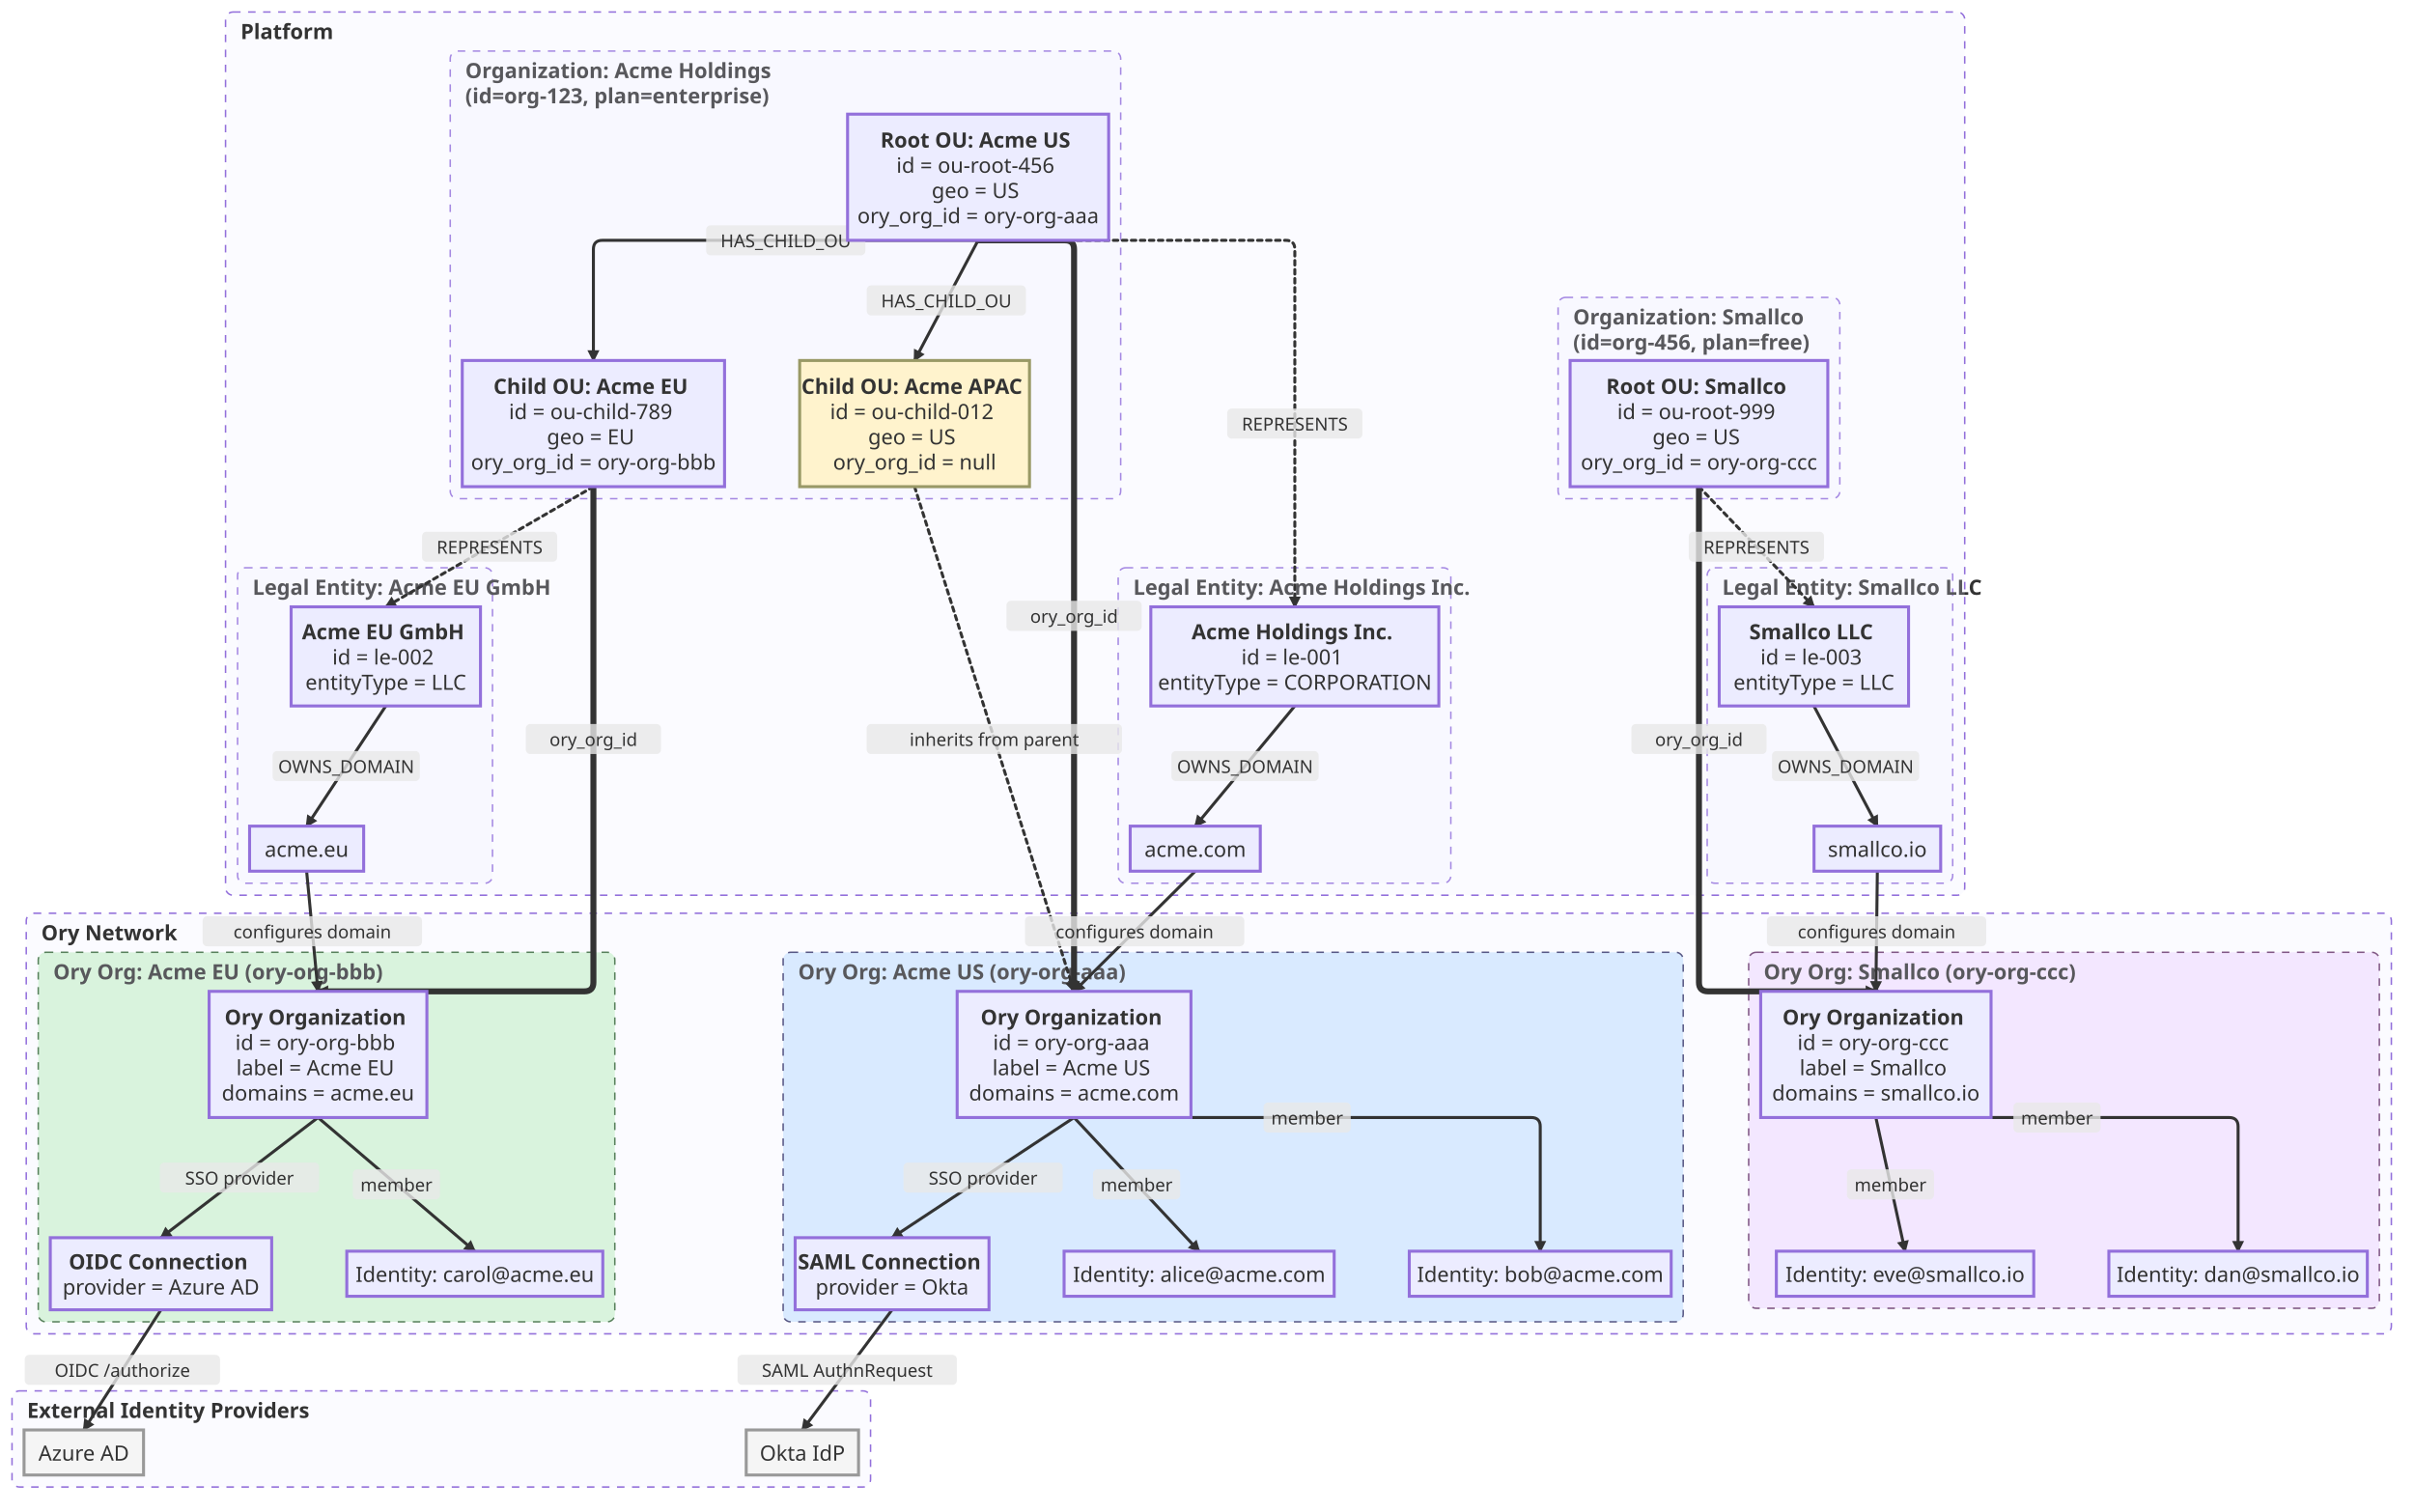
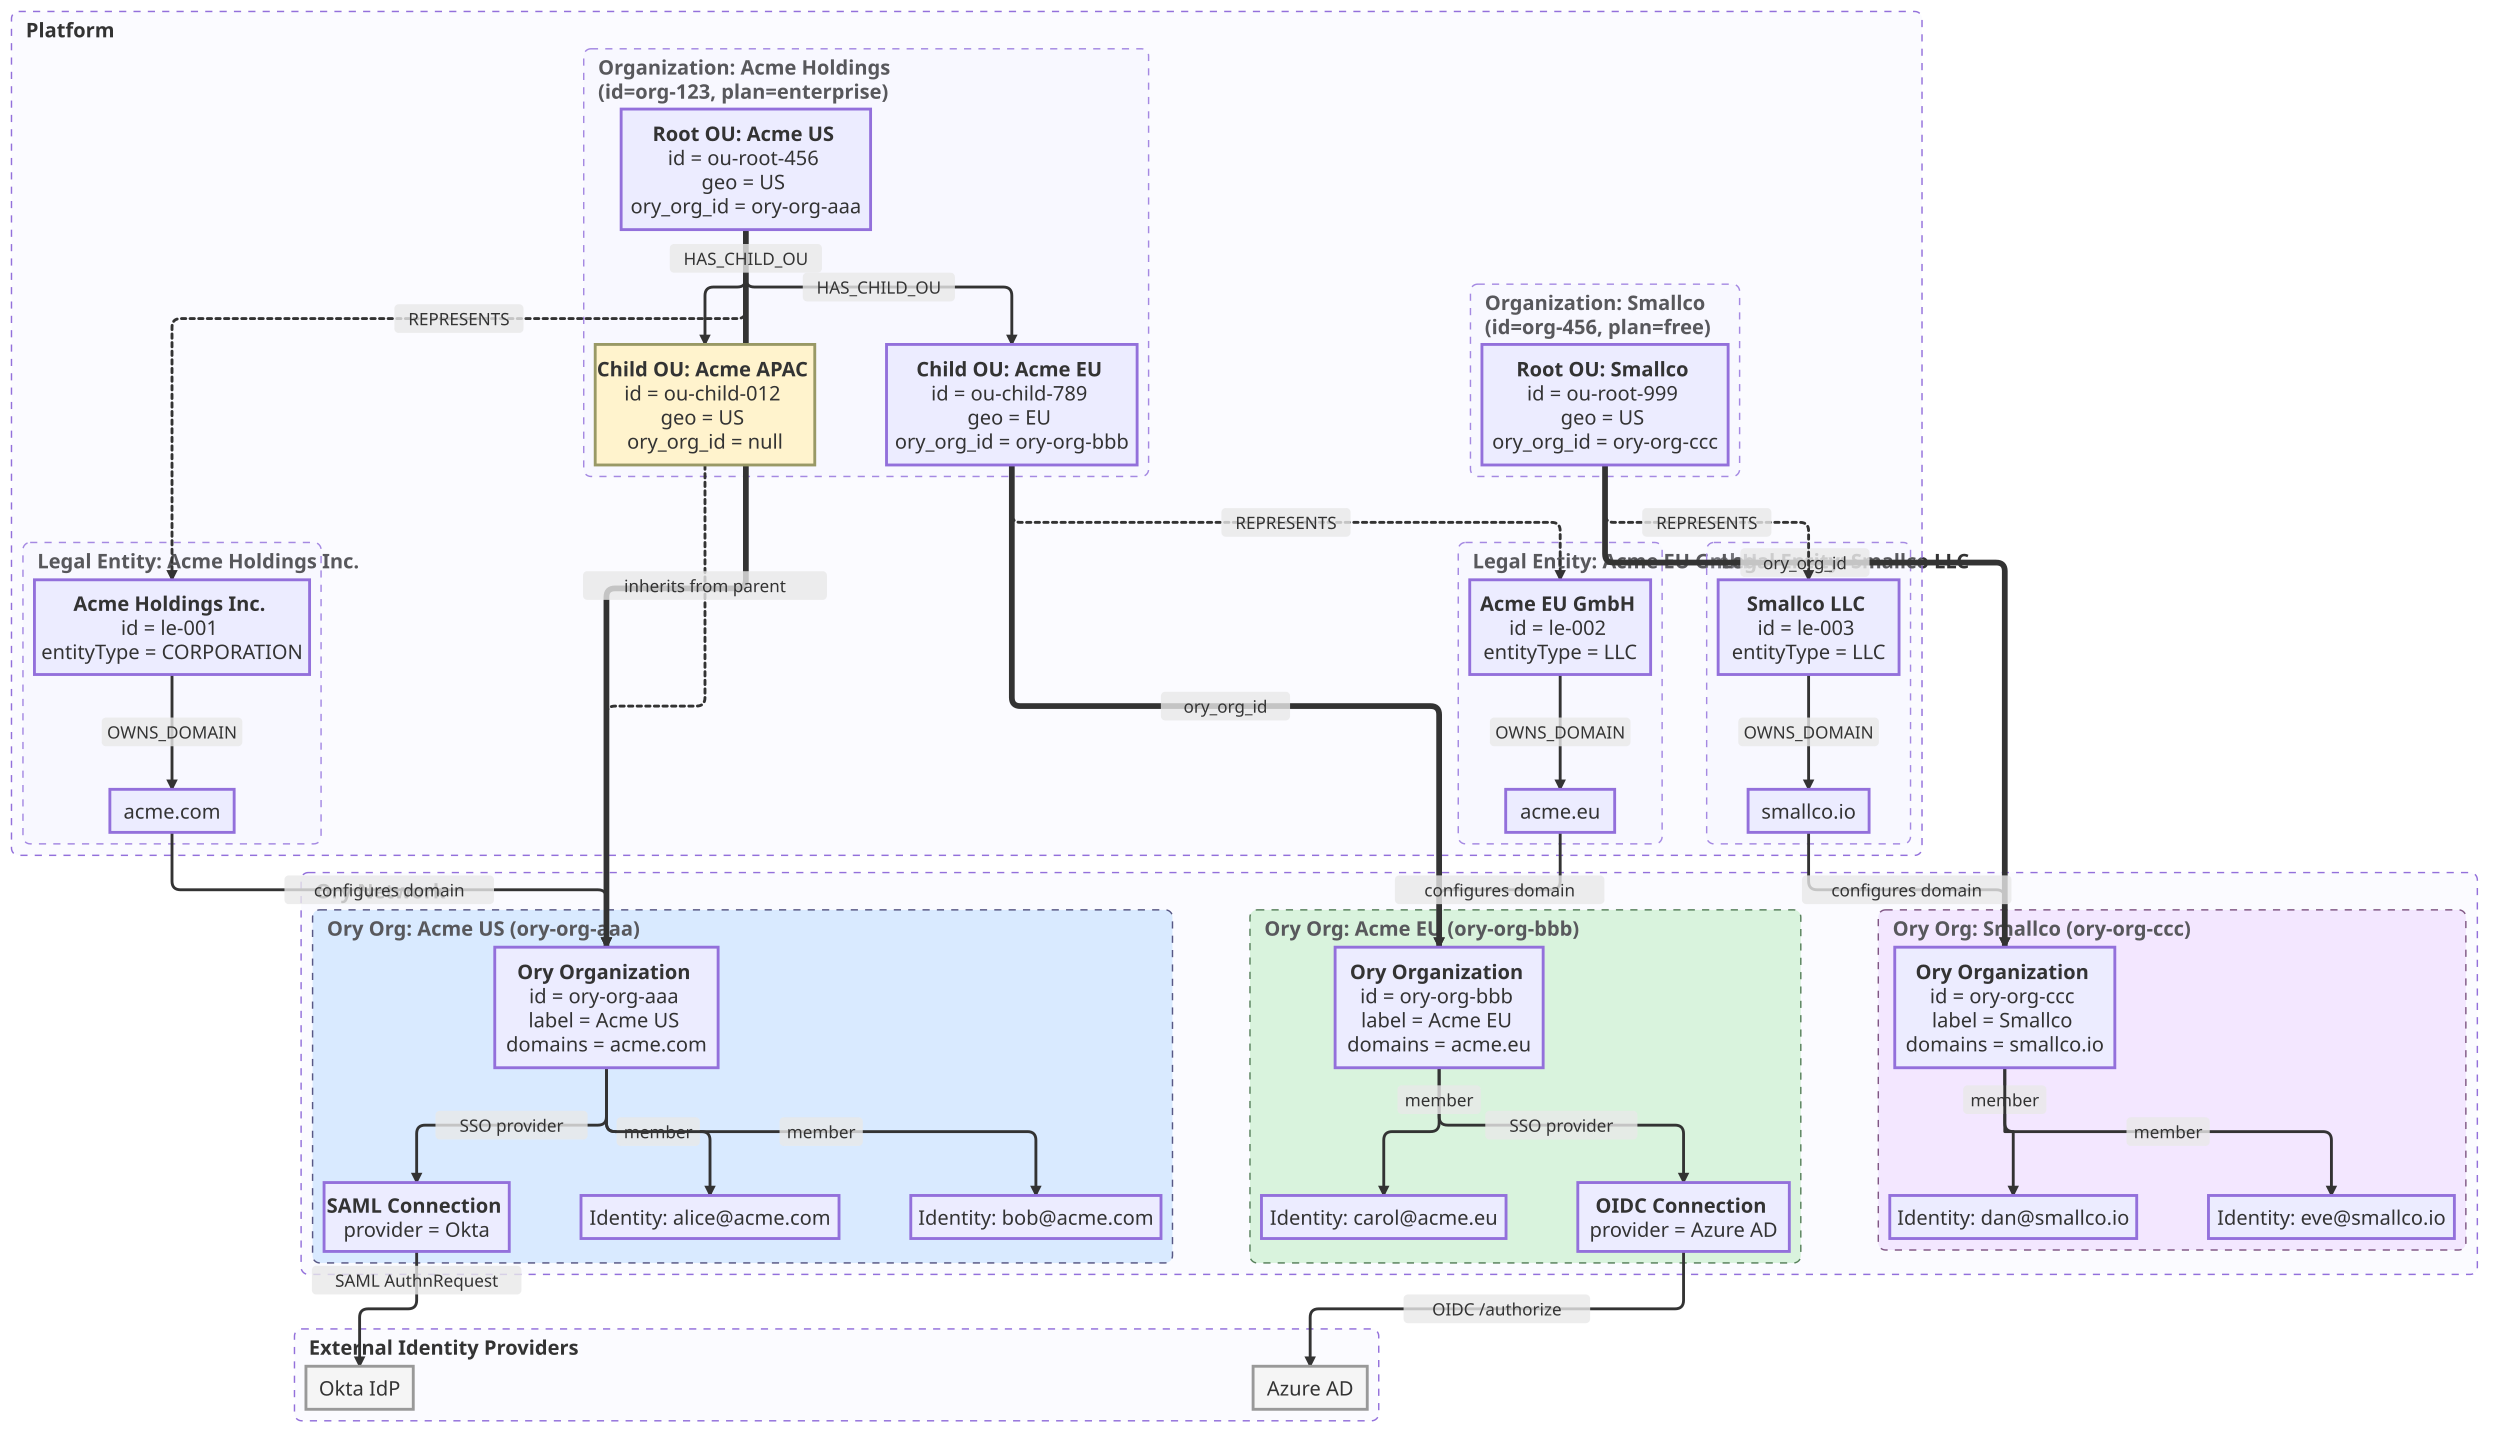
- <svg xmlns="http://www.w3.org/2000/svg" viewBox="0 0 1607 1006" width="1607" height="1006">
+ <svg xmlns="http://www.w3.org/2000/svg" viewBox="0 0 1742 1006" width="1742" height="1006">
  <style>
  svg { background: #ffffff; }
  .node-text { font-family: sans-serif; font-size: 14px; }
  .edge-label { font-family: sans-serif; font-size: 11.9px; }
</style>
  <defs>
    <marker id="arrowhead" viewBox="0 0 10 10" markerWidth="8" markerHeight="8" refX="8.5" refY="5" orient="auto" markerUnits="userSpaceOnUse">
      <path d="M 0 0 L 10 5 L 0 10 z" fill="#333333" />
    </marker>
    <marker id="arrowhead-thick" viewBox="0 0 10 10" markerWidth="8" markerHeight="8" refX="8.5" refY="5" orient="auto" markerUnits="userSpaceOnUse">
      <path d="M 0 0 L 10 5 L 0 10 z" fill="#333333" />
    </marker>
  </defs>
  <g transform="translate(8, 8)">
-     <rect x="291.724" y="26" width="446.316" height="298" rx="5" fill="#ebebff33" stroke="#9370DB" stroke-width="1" stroke-dasharray="5,5" />
-     <text x="301.724" y="44" font-family="sans-serif" font-size="14" font-weight="bold" fill="#333333">
-       <tspan x="301.724" dy="0">Organization: Acme Holdings</tspan>
-       <tspan x="301.724" dy="1.2em">(id=org-123, plan=enterprise)</tspan>
+     <rect x="398.736" y="26" width="393.607" height="298" rx="5" fill="#ebebff33" stroke="#9370DB" stroke-width="1" stroke-dasharray="5,5" />
+     <text x="408.736" y="44" font-family="sans-serif" font-size="14" font-weight="bold" fill="#333333">
+       <tspan x="408.736" dy="0">Organization: Acme Holdings</tspan>
+       <tspan x="408.736" dy="1.2em">(id=org-123, plan=enterprise)</tspan>
    </text>
-     <rect x="1029.221" y="190" width="187.546" height="134" rx="5" fill="#ebebff33" stroke="#9370DB" stroke-width="1" stroke-dasharray="5,5" />
-     <text x="1039.221" y="208" font-family="sans-serif" font-size="14" font-weight="bold" fill="#333333">
-       <tspan x="1039.221" dy="0">Organization: Smallco</tspan>
-       <tspan x="1039.221" dy="1.2em">(id=org-456, plan=free)</tspan>
+     <rect x="1016.614" y="190" width="187.546" height="134" rx="5" fill="#ebebff33" stroke="#9370DB" stroke-width="1" stroke-dasharray="5,5" />
+     <text x="1026.614" y="208" font-family="sans-serif" font-size="14" font-weight="bold" fill="#333333">
+       <tspan x="1026.614" dy="0">Organization: Smallco</tspan>
+       <tspan x="1026.614" dy="1.2em">(id=org-456, plan=free)</tspan>
    </text>
-     <rect x="736.37" y="370" width="221.451" height="210" rx="5" fill="#ebebff33" stroke="#9370DB" stroke-width="1" stroke-dasharray="5,5" />
-     <text x="746.37" y="388" font-family="sans-serif" font-size="14" font-weight="bold" fill="#333333">Legal Entity: Acme Holdings Inc.</text>
-     <rect x="150.149" y="370" width="169.707" height="210" rx="5" fill="#ebebff33" stroke="#9370DB" stroke-width="1" stroke-dasharray="5,5" />
-     <text x="160.149" y="388" font-family="sans-serif" font-size="14" font-weight="bold" fill="#333333">Legal Entity: Acme EU GmbH</text>
-     <rect x="1128.479" y="370" width="163.432" height="210" rx="5" fill="#ebebff33" stroke="#9370DB" stroke-width="1" stroke-dasharray="5,5" />
-     <text x="1138.479" y="388" font-family="sans-serif" font-size="14" font-weight="bold" fill="#333333">Legal Entity: Smallco LLC</text>
-     <rect x="142.149" y="0" width="1157.762" height="588" rx="5" fill="#ebebff33" stroke="#9370DB" stroke-width="1" stroke-dasharray="5,5" />
-     <text x="152.149" y="18" font-family="sans-serif" font-size="14" font-weight="bold" fill="#333333">Platform</text>
-     <rect x="513.333" y="626" width="599.18" height="246" rx="5" fill="#d4eaff" stroke="#336" stroke-width="1" stroke-dasharray="5,5" />
-     <text x="523.333" y="644" font-family="sans-serif" font-size="14" font-weight="bold" fill="#333333">Ory Org: Acme US (ory-org-aaa)</text>
-     <rect x="17.47" y="626" width="383.811" height="246" rx="5" fill="#d4f5d4" stroke="#363" stroke-width="1" stroke-dasharray="5,5" />
-     <text x="27.47" y="644" font-family="sans-serif" font-size="14" font-weight="bold" fill="#333333">Ory Org: Acme EU (ory-org-bbb)</text>
-     <rect x="1156.094" y="626" width="419.834" height="237" rx="5" fill="#f5e6ff" stroke="#636" stroke-width="1" stroke-dasharray="5,5" />
-     <text x="1166.094" y="644" font-family="sans-serif" font-size="14" font-weight="bold" fill="#333333">Ory Org: Smallco (ory-org-ccc)</text>
-     <rect x="9.47" y="600" width="1574.458" height="280" rx="5" fill="#ebebff33" stroke="#9370DB" stroke-width="1" stroke-dasharray="5,5" />
-     <text x="19.47" y="618" font-family="sans-serif" font-size="14" font-weight="bold" fill="#333333">Ory Network</text>
-     <rect x="0" y="918" width="571.528" height="64" rx="5" fill="#ebebff33" stroke="#9370DB" stroke-width="1" stroke-dasharray="5,5" />
-     <text x="10" y="936" font-family="sans-serif" font-size="14" font-weight="bold" fill="#333333">External Identity Providers</text>
-     <path d="M 643.131 152 L 701.003 152 Q 707.003 152 707.003 158 L 707.003 652" fill="none" stroke="#333333" stroke-width="4" stroke-linecap="round" stroke-linejoin="round" marker-end="url(#arrowhead)" />
-     <rect x="662.003" y="392" width="90" height="20" rx="3" fill="rgba(232,232,232,0.8)" />
-     <text class="edge-label" x="707.003" y="402" text-anchor="middle" dominant-baseline="central" fill="#333333">ory_org_id</text>
-     <path d="M 387.03 316 L 387.03 646 Q 387.03 652 381.03 652 L 203.695 652" fill="none" stroke="#333333" stroke-width="4" stroke-linecap="round" stroke-linejoin="round" marker-end="url(#arrowhead)" />
-     <rect x="342.03" y="474" width="90" height="20" rx="3" fill="rgba(232,232,232,0.8)" />
-     <text class="edge-label" x="387.03" y="484" text-anchor="middle" dominant-baseline="central" fill="#333333">ory_org_id</text>
-     <path d="M 600.833 316 L 707.003 652" fill="none" stroke="#333333" stroke-width="2" stroke-linecap="round" stroke-linejoin="round" stroke-dasharray="3,3" marker-end="url(#arrowhead)" />
-     <rect x="568.918" y="474" width="170" height="20" rx="3" fill="rgba(232,232,232,0.8)" />
-     <text class="edge-label" x="653.918" y="484" text-anchor="middle" dominant-baseline="central" fill="#333333">inherits from parent</text>
-     <path d="M 1122.994 316 L 1122.994 646 Q 1122.994 652 1128.994 652 L 1240.768 652" fill="none" stroke="#333333" stroke-width="4" stroke-linecap="round" stroke-linejoin="round" marker-end="url(#arrowhead)" />
-     <rect x="1077.994" y="474" width="90" height="20" rx="3" fill="rgba(232,232,232,0.8)" />
-     <text class="edge-label" x="1122.994" y="484" text-anchor="middle" dominant-baseline="central" fill="#333333">ory_org_id</text>
-     <path d="M 787.673 572 L 707.003 652" fill="none" stroke="#333333" stroke-width="2" stroke-linecap="round" stroke-linejoin="round" marker-end="url(#arrowhead)" />
-     <rect x="674.338" y="602" width="146" height="20" rx="3" fill="rgba(232,232,232,0.8)" />
-     <text class="edge-label" x="747.338" y="612" text-anchor="middle" dominant-baseline="central" fill="#333333">configures domain</text>
-     <path d="M 196.12 572 L 203.695 652" fill="none" stroke="#333333" stroke-width="2" stroke-linecap="round" stroke-linejoin="round" marker-end="url(#arrowhead)" />
-     <rect x="126.908" y="602" width="146" height="20" rx="3" fill="rgba(232,232,232,0.8)" />
-     <text class="edge-label" x="199.908" y="612" text-anchor="middle" dominant-baseline="central" fill="#333333">configures domain</text>
-     <path d="M 1241.753 572 L 1240.768 652" fill="none" stroke="#333333" stroke-width="2" stroke-linecap="round" stroke-linejoin="round" marker-end="url(#arrowhead)" />
-     <rect x="1168.26" y="602" width="146" height="20" rx="3" fill="rgba(232,232,232,0.8)" />
-     <text class="edge-label" x="1241.26" y="612" text-anchor="middle" dominant-baseline="central" fill="#333333">configures domain</text>
-     <path d="M 585.851 864 L 526.141 944" fill="none" stroke="#333333" stroke-width="2" stroke-linecap="round" stroke-linejoin="round" marker-end="url(#arrowhead)" />
-     <rect x="482.996" y="894" width="146" height="20" rx="3" fill="rgba(232,232,232,0.8)" />
-     <text class="edge-label" x="555.996" y="904" text-anchor="middle" dominant-baseline="central" fill="#333333">SAML AuthnRequest</text>
-     <path d="M 99.163 864 L 47.777 944" fill="none" stroke="#333333" stroke-width="2" stroke-linecap="round" stroke-linejoin="round" marker-end="url(#arrowhead)" />
-     <rect x="8.47" y="894" width="130" height="20" rx="3" fill="rgba(232,232,232,0.8)" />
-     <text class="edge-label" x="73.47" y="904" text-anchor="middle" dominant-baseline="central" fill="#333333">OIDC /authorize</text>
-     <path d="M 643.131 152 L 847.962 152 Q 853.962 152 853.962 158 L 853.962 396" fill="none" stroke="#333333" stroke-width="2" stroke-linecap="round" stroke-linejoin="round" stroke-dasharray="3,3" marker-end="url(#arrowhead)" />
-     <rect x="808.962" y="264" width="90" height="20" rx="3" fill="rgba(232,232,232,0.8)" />
-     <text class="edge-label" x="853.962" y="274" text-anchor="middle" dominant-baseline="central" fill="#333333">REPRESENTS</text>
-     <path d="M 387.03 316 L 248.828 396" fill="none" stroke="#333333" stroke-width="2" stroke-linecap="round" stroke-linejoin="round" stroke-dasharray="3,3" marker-end="url(#arrowhead)" />
-     <rect x="272.929" y="346" width="90" height="20" rx="3" fill="rgba(232,232,232,0.8)" />
-     <text class="edge-label" x="317.929" y="356" text-anchor="middle" dominant-baseline="central" fill="#333333">REPRESENTS</text>
-     <path d="M 1122.994 316 L 1199.508 396" fill="none" stroke="#333333" stroke-width="2" stroke-linecap="round" stroke-linejoin="round" stroke-dasharray="3,3" marker-end="url(#arrowhead)" />
-     <rect x="1116.251" y="346" width="90" height="20" rx="3" fill="rgba(232,232,232,0.8)" />
-     <text class="edge-label" x="1161.251" y="356" text-anchor="middle" dominant-baseline="central" fill="#333333">REPRESENTS</text>
-     <path d="M 643.131 152 L 393.03 152 Q 387.03 152 387.03 158 L 387.03 232" fill="none" stroke="#333333" stroke-width="2" stroke-linecap="round" stroke-linejoin="round" marker-end="url(#arrowhead)" />
-     <rect x="462.08" y="142" width="106" height="20" rx="3" fill="rgba(232,232,232,0.8)" />
-     <text class="edge-label" x="515.08" y="152" text-anchor="middle" dominant-baseline="central" fill="#333333">HAS_CHILD_OU</text>
-     <path d="M 643.131 152 L 600.833 232" fill="none" stroke="#333333" stroke-width="2" stroke-linecap="round" stroke-linejoin="round" marker-end="url(#arrowhead)" />
-     <rect x="568.982" y="182" width="106" height="20" rx="3" fill="rgba(232,232,232,0.8)" />
-     <text class="edge-label" x="621.982" y="192" text-anchor="middle" dominant-baseline="central" fill="#333333">HAS_CHILD_OU</text>
-     <path d="M 853.962 462 L 787.673 542" fill="none" stroke="#333333" stroke-width="2" stroke-linecap="round" stroke-linejoin="round" marker-end="url(#arrowhead)" />
-     <rect x="771.817" y="492" width="98" height="20" rx="3" fill="rgba(232,232,232,0.8)" />
-     <text class="edge-label" x="820.817" y="502" text-anchor="middle" dominant-baseline="central" fill="#333333">OWNS_DOMAIN</text>
-     <path d="M 248.828 462 L 196.12 542" fill="none" stroke="#333333" stroke-width="2" stroke-linecap="round" stroke-linejoin="round" marker-end="url(#arrowhead)" />
-     <rect x="173.474" y="492" width="98" height="20" rx="3" fill="rgba(232,232,232,0.8)" />
-     <text class="edge-label" x="222.474" y="502" text-anchor="middle" dominant-baseline="central" fill="#333333">OWNS_DOMAIN</text>
-     <path d="M 1199.508 462 L 1241.753 542" fill="none" stroke="#333333" stroke-width="2" stroke-linecap="round" stroke-linejoin="round" marker-end="url(#arrowhead)" />
-     <rect x="1171.631" y="492" width="98" height="20" rx="3" fill="rgba(232,232,232,0.8)" />
-     <text class="edge-label" x="1220.631" y="502" text-anchor="middle" dominant-baseline="central" fill="#333333">OWNS_DOMAIN</text>
-     <path d="M 707.003 736 L 585.851 816" fill="none" stroke="#333333" stroke-width="2" stroke-linecap="round" stroke-linejoin="round" marker-end="url(#arrowhead)" />
-     <rect x="593.427" y="766" width="106" height="20" rx="3" fill="rgba(232,232,232,0.8)" />
-     <text class="edge-label" x="646.427" y="776" text-anchor="middle" dominant-baseline="central" fill="#333333">SSO provider</text>
-     <path d="M 707.003 736 L 790.264 825" fill="none" stroke="#333333" stroke-width="2" stroke-linecap="round" stroke-linejoin="round" marker-end="url(#arrowhead)" />
-     <rect x="719.634" y="770.5" width="58" height="20" rx="3" fill="rgba(232,232,232,0.8)" />
-     <text class="edge-label" x="748.634" y="780.5" text-anchor="middle" dominant-baseline="central" fill="#333333">member</text>
-     <path d="M 707.003 736 L 1011.336 736 Q 1017.336 736 1017.336 742 L 1017.336 825" fill="none" stroke="#333333" stroke-width="2" stroke-linecap="round" stroke-linejoin="round" marker-end="url(#arrowhead)" />
-     <rect x="833.17" y="726" width="58" height="20" rx="3" fill="rgba(232,232,232,0.8)" />
-     <text class="edge-label" x="862.17" y="736" text-anchor="middle" dominant-baseline="central" fill="#333333">member</text>
-     <path d="M 203.695 736 L 99.163 816" fill="none" stroke="#333333" stroke-width="2" stroke-linecap="round" stroke-linejoin="round" marker-end="url(#arrowhead)" />
-     <rect x="98.429" y="766" width="106" height="20" rx="3" fill="rgba(232,232,232,0.8)" />
-     <text class="edge-label" x="151.429" y="776" text-anchor="middle" dominant-baseline="central" fill="#333333">SSO provider</text>
-     <path d="M 203.695 736 L 308.069 825" fill="none" stroke="#333333" stroke-width="2" stroke-linecap="round" stroke-linejoin="round" marker-end="url(#arrowhead)" />
-     <rect x="226.882" y="770.5" width="58" height="20" rx="3" fill="rgba(232,232,232,0.8)" />
-     <text class="edge-label" x="255.882" y="780.5" text-anchor="middle" dominant-baseline="central" fill="#333333">member</text>
-     <path d="M 1240.768 736 L 1475.897 736 Q 1481.897 736 1481.897 742 L 1481.897 825" fill="none" stroke="#333333" stroke-width="2" stroke-linecap="round" stroke-linejoin="round" marker-end="url(#arrowhead)" />
-     <rect x="1332.332" y="726" width="58" height="20" rx="3" fill="rgba(232,232,232,0.8)" />
-     <text class="edge-label" x="1361.332" y="736" text-anchor="middle" dominant-baseline="central" fill="#333333">member</text>
-     <path d="M 1240.768 736 L 1260.189 825" fill="none" stroke="#333333" stroke-width="2" stroke-linecap="round" stroke-linejoin="round" marker-end="url(#arrowhead)" />
-     <rect x="1221.478" y="770.5" width="58" height="20" rx="3" fill="rgba(232,232,232,0.8)" />
-     <text class="edge-label" x="1250.478" y="780.5" text-anchor="middle" dominant-baseline="central" fill="#333333">member</text>
-     <g transform="translate(526.141, 959)">
-       <rect x="-37.387" y="-15" width="74.773" height="30" fill="#f5f5f5" stroke="#999" stroke-width="2" />
-       <text class="node-text" text-anchor="middle" dominant-baseline="central" fill="#333333">Okta IdP</text>
-     </g>
-     <g transform="translate(99.16333, 840)">
+     <rect x="8" y="370" width="207.718" height="210" rx="5" fill="#ebebff33" stroke="#9370DB" stroke-width="1" stroke-dasharray="5,5" />
+     <text x="18" y="388" font-family="sans-serif" font-size="14" font-weight="bold" fill="#333333">Legal Entity: Acme Holdings Inc.</text>
+     <rect x="1008.108" y="370" width="142.058" height="210" rx="5" fill="#ebebff33" stroke="#9370DB" stroke-width="1" stroke-dasharray="5,5" />
+     <text x="1018.108" y="388" font-family="sans-serif" font-size="14" font-weight="bold" fill="#333333">Legal Entity: Acme EU GmbH</text>
+     <rect x="1181.202" y="370" width="142.058" height="210" rx="5" fill="#ebebff33" stroke="#9370DB" stroke-width="1" stroke-dasharray="5,5" />
+     <text x="1191.202" y="388" font-family="sans-serif" font-size="14" font-weight="bold" fill="#333333">Legal Entity: Smallco LLC</text>
+     <rect x="0" y="0" width="1331.26" height="588" rx="5" fill="#ebebff33" stroke="#9370DB" stroke-width="1" stroke-dasharray="5,5" />
+     <text x="10" y="18" font-family="sans-serif" font-size="14" font-weight="bold" fill="#333333">Platform</text>
+     <rect x="209.807" y="626" width="599.18" height="246" rx="5" fill="#d4eaff" stroke="#336" stroke-width="1" stroke-dasharray="5,5" />
+     <text x="219.807" y="644" font-family="sans-serif" font-size="14" font-weight="bold" fill="#333333">Ory Org: Acme US (ory-org-aaa)</text>
+     <rect x="862.986" y="626" width="383.811" height="246" rx="5" fill="#d4f5d4" stroke="#363" stroke-width="1" stroke-dasharray="5,5" />
+     <text x="872.986" y="644" font-family="sans-serif" font-size="14" font-weight="bold" fill="#333333">Ory Org: Acme EU (ory-org-bbb)</text>
+     <rect x="1300.798" y="626" width="409.415" height="237" rx="5" fill="#f5e6ff" stroke="#636" stroke-width="1" stroke-dasharray="5,5" />
+     <text x="1310.798" y="644" font-family="sans-serif" font-size="14" font-weight="bold" fill="#333333">Ory Org: Smallco (ory-org-ccc)</text>
+     <rect x="201.807" y="600" width="1516.406" height="280" rx="5" fill="#ebebff33" stroke="#9370DB" stroke-width="1" stroke-dasharray="5,5" />
+     <text x="211.807" y="618" font-family="sans-serif" font-size="14" font-weight="bold" fill="#333333">Ory Network</text>
+     <rect x="197.187" y="918" width="755.519" height="64" rx="5" fill="#ebebff33" stroke="#9370DB" stroke-width="1" stroke-dasharray="5,5" />
+     <text x="207.187" y="936" font-family="sans-serif" font-size="14" font-weight="bold" fill="#333333">External Identity Providers</text>
+     <path d="M 511.719 152 L 511.719 396 Q 511.719 402 505.719 402 L 420.567 402 Q 414.567 402 414.567 408 L 414.567 652" fill="none" stroke="#333333" stroke-width="4" stroke-linecap="round" stroke-linejoin="round" marker-end="url(#arrowhead)" />
+     <rect x="466.719" y="267" width="90" height="20" rx="3" fill="rgba(232,232,232,0.8)" />
+     <text class="edge-label" x="511.719" y="277" text-anchor="middle" dominant-baseline="central" fill="#333333">ory_org_id</text>
+     <path d="M 697.037 316 L 697.037 478 Q 697.037 484 703.037 484 L 988.788 484 Q 994.788 484 994.788 490 L 994.788 652" fill="none" stroke="#333333" stroke-width="4" stroke-linecap="round" stroke-linejoin="round" marker-end="url(#arrowhead)" />
+     <rect x="800.912" y="474" width="90" height="20" rx="3" fill="rgba(232,232,232,0.8)" />
+     <text class="edge-label" x="845.912" y="484" text-anchor="middle" dominant-baseline="central" fill="#333333">ory_org_id</text>
+     <path d="M 483.233 316 L 483.233 478 Q 483.233 484 477.233 484 L 420.567 484 Q 414.567 484 414.567 490 L 414.567 652" fill="none" stroke="#333333" stroke-width="2" stroke-linecap="round" stroke-linejoin="round" stroke-dasharray="3,3" marker-end="url(#arrowhead)" />
+     <rect x="398.233" y="390" width="170" height="20" rx="3" fill="rgba(232,232,232,0.8)" />
+     <text class="edge-label" x="483.233" y="400" text-anchor="middle" dominant-baseline="central" fill="#333333">inherits from parent</text>
+     <path d="M 1110.387 316 L 1110.387 378 Q 1110.387 384 1116.387 384 L 1382.938 384 Q 1388.938 384 1388.938 390 L 1388.938 652" fill="none" stroke="#333333" stroke-width="4" stroke-linecap="round" stroke-linejoin="round" marker-end="url(#arrowhead)" />
+     <rect x="1204.663" y="374" width="90" height="20" rx="3" fill="rgba(232,232,232,0.8)" />
+     <text class="edge-label" x="1249.663" y="384" text-anchor="middle" dominant-baseline="central" fill="#333333">ory_org_id</text>
+     <path d="M 111.859 572 L 111.859 606 Q 111.859 612 117.859 612 L 408.567 612 Q 414.567 612 414.567 618 L 414.567 652" fill="none" stroke="#333333" stroke-width="2" stroke-linecap="round" stroke-linejoin="round" marker-end="url(#arrowhead)" />
+     <rect x="190.213" y="602" width="146" height="20" rx="3" fill="rgba(232,232,232,0.8)" />
+     <text class="edge-label" x="263.213" y="612" text-anchor="middle" dominant-baseline="central" fill="#333333">configures domain</text>
+     <path d="M 1079.137 572 L 1079.137 606 Q 1079.137 612 1073.137 612 L 1000.788 612 Q 994.788 612 994.788 618 L 994.788 652" fill="none" stroke="#333333" stroke-width="2" stroke-linecap="round" stroke-linejoin="round" marker-end="url(#arrowhead)" />
+     <rect x="963.962" y="602" width="146" height="20" rx="3" fill="rgba(232,232,232,0.8)" />
+     <text class="edge-label" x="1036.962" y="612" text-anchor="middle" dominant-baseline="central" fill="#333333">configures domain</text>
+     <path d="M 1252.231 572 L 1252.231 606 Q 1252.231 612 1258.231 612 L 1382.938 612 Q 1388.938 612 1388.938 618 L 1388.938 652" fill="none" stroke="#333333" stroke-width="2" stroke-linecap="round" stroke-linejoin="round" marker-end="url(#arrowhead)" />
+     <rect x="1247.585" y="602" width="146" height="20" rx="3" fill="rgba(232,232,232,0.8)" />
+     <text class="edge-label" x="1320.585" y="612" text-anchor="middle" dominant-baseline="central" fill="#333333">configures domain</text>
+     <path d="M 282.324 864 L 282.324 898 Q 282.324 904 276.324 904 L 248.573 904 Q 242.573 904 242.573 910 L 242.573 944" fill="none" stroke="#333333" stroke-width="2" stroke-linecap="round" stroke-linejoin="round" marker-end="url(#arrowhead)" />
+     <rect x="209.324" y="874" width="146" height="20" rx="3" fill="rgba(232,232,232,0.8)" />
+     <text class="edge-label" x="282.324" y="884" text-anchor="middle" dominant-baseline="central" fill="#333333">SAML AuthnRequest</text>
+     <path d="M 1165.104 864 L 1165.104 898 Q 1165.104 904 1159.104 904 L 910.929 904 Q 904.929 904 904.929 910 L 904.929 944" fill="none" stroke="#333333" stroke-width="2" stroke-linecap="round" stroke-linejoin="round" marker-end="url(#arrowhead)" />
+     <rect x="970.016" y="894" width="130" height="20" rx="3" fill="rgba(232,232,232,0.8)" />
+     <text class="edge-label" x="1035.016" y="904" text-anchor="middle" dominant-baseline="central" fill="#333333">OIDC /authorize</text>
+     <path d="M 511.719 152 L 511.719 208 Q 511.719 214 505.719 214 L 117.859 214 Q 111.859 214 111.859 220 L 111.859 396" fill="none" stroke="#333333" stroke-width="2" stroke-linecap="round" stroke-linejoin="round" stroke-dasharray="3,3" marker-end="url(#arrowhead)" />
+     <rect x="266.789" y="204" width="90" height="20" rx="3" fill="rgba(232,232,232,0.8)" />
+     <text class="edge-label" x="311.789" y="214" text-anchor="middle" dominant-baseline="central" fill="#333333">REPRESENTS</text>
+     <path d="M 697.037 316 L 697.037 350 Q 697.037 356 703.037 356 L 1073.137 356 Q 1079.137 356 1079.137 362 L 1079.137 396" fill="none" stroke="#333333" stroke-width="2" stroke-linecap="round" stroke-linejoin="round" stroke-dasharray="3,3" marker-end="url(#arrowhead)" />
+     <rect x="843.087" y="346" width="90" height="20" rx="3" fill="rgba(232,232,232,0.8)" />
+     <text class="edge-label" x="888.087" y="356" text-anchor="middle" dominant-baseline="central" fill="#333333">REPRESENTS</text>
+     <path d="M 1110.387 316 L 1110.387 350 Q 1110.387 356 1116.387 356 L 1246.231 356 Q 1252.231 356 1252.231 362 L 1252.231 396" fill="none" stroke="#333333" stroke-width="2" stroke-linecap="round" stroke-linejoin="round" stroke-dasharray="3,3" marker-end="url(#arrowhead)" />
+     <rect x="1136.309" y="346" width="90" height="20" rx="3" fill="rgba(232,232,232,0.8)" />
+     <text class="edge-label" x="1181.309" y="356" text-anchor="middle" dominant-baseline="central" fill="#333333">REPRESENTS</text>
+     <path d="M 511.719 152 L 511.719 186 Q 511.719 192 517.719 192 L 691.037 192 Q 697.037 192 697.037 198 L 697.037 232" fill="none" stroke="#333333" stroke-width="2" stroke-linecap="round" stroke-linejoin="round" marker-end="url(#arrowhead)" />
+     <rect x="551.378" y="182" width="106" height="20" rx="3" fill="rgba(232,232,232,0.8)" />
+     <text class="edge-label" x="604.378" y="192" text-anchor="middle" dominant-baseline="central" fill="#333333">HAS_CHILD_OU</text>
+     <path d="M 511.719 152 L 511.719 186 Q 511.719 192 505.719 192 L 489.233 192 Q 483.233 192 483.233 198 L 483.233 232" fill="none" stroke="#333333" stroke-width="2" stroke-linecap="round" stroke-linejoin="round" marker-end="url(#arrowhead)" />
+     <rect x="458.719" y="162" width="106" height="20" rx="3" fill="rgba(232,232,232,0.8)" />
+     <text class="edge-label" x="511.719" y="172" text-anchor="middle" dominant-baseline="central" fill="#333333">HAS_CHILD_OU</text>
+     <path d="M 111.859 462 L 111.859 542" fill="none" stroke="#333333" stroke-width="2" stroke-linecap="round" stroke-linejoin="round" marker-end="url(#arrowhead)" />
+     <rect x="62.859" y="492" width="98" height="20" rx="3" fill="rgba(232,232,232,0.8)" />
+     <text class="edge-label" x="111.859" y="502" text-anchor="middle" dominant-baseline="central" fill="#333333">OWNS_DOMAIN</text>
+     <path d="M 1079.137 462 L 1079.137 542" fill="none" stroke="#333333" stroke-width="2" stroke-linecap="round" stroke-linejoin="round" marker-end="url(#arrowhead)" />
+     <rect x="1030.137" y="492" width="98" height="20" rx="3" fill="rgba(232,232,232,0.8)" />
+     <text class="edge-label" x="1079.137" y="502" text-anchor="middle" dominant-baseline="central" fill="#333333">OWNS_DOMAIN</text>
+     <path d="M 1252.231 462 L 1252.231 542" fill="none" stroke="#333333" stroke-width="2" stroke-linecap="round" stroke-linejoin="round" marker-end="url(#arrowhead)" />
+     <rect x="1203.231" y="492" width="98" height="20" rx="3" fill="rgba(232,232,232,0.8)" />
+     <text class="edge-label" x="1252.231" y="502" text-anchor="middle" dominant-baseline="central" fill="#333333">OWNS_DOMAIN</text>
+     <path d="M 414.567 736 L 414.567 770 Q 414.567 776 408.567 776 L 288.324 776 Q 282.324 776 282.324 782 L 282.324 816" fill="none" stroke="#333333" stroke-width="2" stroke-linecap="round" stroke-linejoin="round" marker-end="url(#arrowhead)" />
+     <rect x="295.446" y="766" width="106" height="20" rx="3" fill="rgba(232,232,232,0.8)" />
+     <text class="edge-label" x="348.446" y="776" text-anchor="middle" dominant-baseline="central" fill="#333333">SSO provider</text>
+     <path d="M 414.567 736 L 414.567 774.5 Q 414.567 780.5 420.567 780.5 L 480.738 780.5 Q 486.738 780.5 486.738 786.5 L 486.738 825" fill="none" stroke="#333333" stroke-width="2" stroke-linecap="round" stroke-linejoin="round" marker-end="url(#arrowhead)" />
+     <rect x="421.652" y="770.5" width="58" height="20" rx="3" fill="rgba(232,232,232,0.8)" />
+     <text class="edge-label" x="450.652" y="780.5" text-anchor="middle" dominant-baseline="central" fill="#333333">member</text>
+     <path d="M 414.567 736 L 414.567 774.5 Q 414.567 780.5 420.567 780.5 L 707.81 780.5 Q 713.81 780.5 713.81 786.5 L 713.81 825" fill="none" stroke="#333333" stroke-width="2" stroke-linecap="round" stroke-linejoin="round" marker-end="url(#arrowhead)" />
+     <rect x="535.189" y="770.5" width="58" height="20" rx="3" fill="rgba(232,232,232,0.8)" />
+     <text class="edge-label" x="564.189" y="780.5" text-anchor="middle" dominant-baseline="central" fill="#333333">member</text>
+     <path d="M 994.788 736 L 994.788 770 Q 994.788 776 1000.788 776 L 1159.104 776 Q 1165.104 776 1165.104 782 L 1165.104 816" fill="none" stroke="#333333" stroke-width="2" stroke-linecap="round" stroke-linejoin="round" marker-end="url(#arrowhead)" />
+     <rect x="1026.946" y="766" width="106" height="20" rx="3" fill="rgba(232,232,232,0.8)" />
+     <text class="edge-label" x="1079.946" y="776" text-anchor="middle" dominant-baseline="central" fill="#333333">SSO provider</text>
+     <path d="M 994.788 736 L 994.788 774.5 Q 994.788 780.5 988.788 780.5 L 962.199 780.5 Q 956.199 780.5 956.199 786.5 L 956.199 825" fill="none" stroke="#333333" stroke-width="2" stroke-linecap="round" stroke-linejoin="round" marker-end="url(#arrowhead)" />
+     <rect x="965.788" y="748.25" width="58" height="20" rx="3" fill="rgba(232,232,232,0.8)" />
+     <text class="edge-label" x="994.788" y="758.25" text-anchor="middle" dominant-baseline="central" fill="#333333">member</text>
+     <path d="M 1388.938 736 L 1388.938 780.5 L 1394.829 780.5 L 1394.829 825" fill="none" stroke="#333333" stroke-width="2" stroke-linecap="round" stroke-linejoin="round" marker-end="url(#arrowhead)" />
+     <rect x="1359.938" y="748.25" width="58" height="20" rx="3" fill="rgba(232,232,232,0.8)" />
+     <text class="edge-label" x="1388.938" y="758.25" text-anchor="middle" dominant-baseline="central" fill="#333333">member</text>
+     <path d="M 1388.938 736 L 1388.938 774.5 Q 1388.938 780.5 1394.938 780.5 L 1610.537 780.5 Q 1616.537 780.5 1616.537 786.5 L 1616.537 825" fill="none" stroke="#333333" stroke-width="2" stroke-linecap="round" stroke-linejoin="round" marker-end="url(#arrowhead)" />
+     <rect x="1473.738" y="770.5" width="58" height="20" rx="3" fill="rgba(232,232,232,0.8)" />
+     <text class="edge-label" x="1502.738" y="780.5" text-anchor="middle" dominant-baseline="central" fill="#333333">member</text>
+     <g transform="translate(486.7376, 840)">
+       <rect x="-89.896" y="-15" width="179.791" height="30" fill="#ECECFF" stroke="#9370DB" stroke-width="2" />
+       <text class="node-text" text-anchor="middle" dominant-baseline="central" fill="#333333">Identity: alice@acme.com</text>
+     </g>
+     <g transform="translate(1165.104, 840)">
      <rect x="-73.693" y="-24" width="147.387" height="48" fill="#ECECFF" stroke="#9370DB" stroke-width="2" />
      <text class="node-text" text-anchor="middle" fill="#333333">
        <tspan x="0" dy="-0.6em" dominant-baseline="central" font-weight="bold">OIDC Connection</tspan>
        <tspan x="0" dy="1.2em" dominant-baseline="central">provider = Azure AD</tspan>
      </text>
    </g>
-     <g transform="translate(308.069, 840)">
-       <rect x="-85.212" y="-15" width="170.424" height="30" fill="#ECECFF" stroke="#9370DB" stroke-width="2" />
-       <text class="node-text" text-anchor="middle" dominant-baseline="central" fill="#333333">Identity: carol@acme.eu</text>
-     </g>
-     <g transform="translate(47.77685, 959)">
+     <g transform="translate(1110.387, 274)">
+       <rect x="-85.773" y="-42" width="171.546" height="84" fill="#ECECFF" stroke="#9370DB" stroke-width="2" />
+       <text class="node-text" text-anchor="middle" fill="#333333">
+         <tspan x="0" dy="-1.8em" dominant-baseline="central" font-weight="bold">Root OU: Smallco</tspan>
+         <tspan x="0" dy="1.2em" dominant-baseline="central">id = ou-root-999</tspan>
+         <tspan x="0" dy="1.2em" dominant-baseline="central">geo = US</tspan>
+         <tspan x="0" dy="1.2em" dominant-baseline="central">ory_org_id = ory-org-ccc</tspan>
+       </text>
+     </g>
+     <g transform="translate(1252.231, 429)">
+       <rect x="-63.029" y="-33" width="126.058" height="66" fill="#ECECFF" stroke="#9370DB" stroke-width="2" />
+       <text class="node-text" text-anchor="middle" fill="#333333">
+         <tspan x="0" dy="-1.2em" dominant-baseline="central" font-weight="bold">Smallco LLC</tspan>
+         <tspan x="0" dy="1.2em" dominant-baseline="central">id = le-003</tspan>
+         <tspan x="0" dy="1.2em" dominant-baseline="central">entityType = LLC</tspan>
+       </text>
+     </g>
+     <g transform="translate(904.9287, 959)">
      <rect x="-39.777" y="-15" width="79.554" height="30" fill="#f5f5f5" stroke="#999" stroke-width="2" />
      <text class="node-text" text-anchor="middle" dominant-baseline="central" fill="#333333">Azure AD</text>
    </g>
-     <g transform="translate(1260.189, 840)">
-       <rect x="-85.676" y="-15" width="171.352" height="30" fill="#ECECFF" stroke="#9370DB" stroke-width="2" />
-       <text class="node-text" text-anchor="middle" dominant-baseline="central" fill="#333333">Identity: eve@smallco.io</text>
-     </g>
-     <g transform="translate(1240.768, 694)">
+     <g transform="translate(1252.231, 557)">
+       <rect x="-42.158" y="-15" width="84.316" height="30" fill="#ECECFF" stroke="#9370DB" stroke-width="2" />
+       <text class="node-text" text-anchor="middle" dominant-baseline="central" fill="#333333">smallco.io</text>
+     </g>
+     <g transform="translate(1388.938, 694)">
      <rect x="-76.674" y="-42" width="153.347" height="84" fill="#ECECFF" stroke="#9370DB" stroke-width="2" />
      <text class="node-text" text-anchor="middle" fill="#333333">
        <tspan x="0" dy="-1.8em" dominant-baseline="central" font-weight="bold">Ory Organization</tspan>
        <tspan x="0" dy="1.2em" dominant-baseline="central">id = ory-org-ccc</tspan>
        <tspan x="0" dy="1.2em" dominant-baseline="central">label = Smallco</tspan>
        <tspan x="0" dy="1.2em" dominant-baseline="central">domains = smallco.io</tspan>
      </text>
    </g>
-     <g transform="translate(790.264, 840)">
-       <rect x="-89.896" y="-15" width="179.791" height="30" fill="#ECECFF" stroke="#9370DB" stroke-width="2" />
-       <text class="node-text" text-anchor="middle" dominant-baseline="central" fill="#333333">Identity: alice@acme.com</text>
-     </g>
-     <g transform="translate(1017.336, 840)">
+     <g transform="translate(1079.137, 557)">
+       <rect x="-37.971" y="-15" width="75.942" height="30" fill="#ECECFF" stroke="#9370DB" stroke-width="2" />
+       <text class="node-text" text-anchor="middle" dominant-baseline="central" fill="#333333">acme.eu</text>
+     </g>
+     <g transform="translate(1079.137, 429)">
+       <rect x="-63.029" y="-33" width="126.058" height="66" fill="#ECECFF" stroke="#9370DB" stroke-width="2" />
+       <text class="node-text" text-anchor="middle" fill="#333333">
+         <tspan x="0" dy="-1.2em" dominant-baseline="central" font-weight="bold">Acme EU GmbH</tspan>
+         <tspan x="0" dy="1.2em" dominant-baseline="central">id = le-002</tspan>
+         <tspan x="0" dy="1.2em" dominant-baseline="central">entityType = LLC</tspan>
+       </text>
+     </g>
+     <g transform="translate(1394.829, 840)">
+       <rect x="-86.031" y="-15" width="172.063" height="30" fill="#ECECFF" stroke="#9370DB" stroke-width="2" />
+       <text class="node-text" text-anchor="middle" dominant-baseline="central" fill="#333333">Identity: dan@smallco.io</text>
+     </g>
+     <g transform="translate(111.8591, 557)">
+       <rect x="-43.303" y="-15" width="86.607" height="30" fill="#ECECFF" stroke="#9370DB" stroke-width="2" />
+       <text class="node-text" text-anchor="middle" dominant-baseline="central" fill="#333333">acme.com</text>
+     </g>
+     <g transform="translate(1616.537, 840)">
+       <rect x="-85.676" y="-15" width="171.352" height="30" fill="#ECECFF" stroke="#9370DB" stroke-width="2" />
+       <text class="node-text" text-anchor="middle" dominant-baseline="central" fill="#333333">Identity: eve@smallco.io</text>
+     </g>
+     <g transform="translate(414.5673, 694)">
+       <rect x="-77.819" y="-42" width="155.638" height="84" fill="#ECECFF" stroke="#9370DB" stroke-width="2" />
+       <text class="node-text" text-anchor="middle" fill="#333333">
+         <tspan x="0" dy="-1.8em" dominant-baseline="central" font-weight="bold">Ory Organization</tspan>
+         <tspan x="0" dy="1.2em" dominant-baseline="central">id = ory-org-aaa</tspan>
+         <tspan x="0" dy="1.2em" dominant-baseline="central">label = Acme US</tspan>
+         <tspan x="0" dy="1.2em" dominant-baseline="central">domains = acme.com</tspan>
+       </text>
+     </g>
+     <g transform="translate(483.2332, 274)">
+       <rect x="-76.497" y="-42" width="152.995" height="84" fill="#fff3cd" stroke="#996" stroke-width="2" />
+       <text class="node-text" text-anchor="middle" fill="#333333">
+         <tspan x="0" dy="-1.8em" dominant-baseline="central" font-weight="bold">Child OU: Acme APAC</tspan>
+         <tspan x="0" dy="1.2em" dominant-baseline="central">id = ou-child-012</tspan>
+         <tspan x="0" dy="1.2em" dominant-baseline="central">geo = US</tspan>
+         <tspan x="0" dy="1.2em" dominant-baseline="central">ory_org_id = null</tspan>
+       </text>
+     </g>
+     <g transform="translate(713.8097, 840)">
      <rect x="-87.177" y="-15" width="174.353" height="30" fill="#ECECFF" stroke="#9370DB" stroke-width="2" />
      <text class="node-text" text-anchor="middle" dominant-baseline="central" fill="#333333">Identity: bob@acme.com</text>
    </g>
-     <g transform="translate(585.8508, 840)">
-       <rect x="-64.518" y="-24" width="129.035" height="48" fill="#ECECFF" stroke="#9370DB" stroke-width="2" />
-       <text class="node-text" text-anchor="middle" fill="#333333">
-         <tspan x="0" dy="-0.6em" dominant-baseline="central" font-weight="bold">SAML Connection</tspan>
-         <tspan x="0" dy="1.2em" dominant-baseline="central">provider = Okta</tspan>
-       </text>
-     </g>
-     <g transform="translate(1481.897, 840)">
-       <rect x="-86.031" y="-15" width="172.063" height="30" fill="#ECECFF" stroke="#9370DB" stroke-width="2" />
-       <text class="node-text" text-anchor="middle" dominant-baseline="central" fill="#333333">Identity: dan@smallco.io</text>
-     </g>
-     <g transform="translate(387.0298, 274)">
+     <g transform="translate(956.1986, 840)">
+       <rect x="-85.212" y="-15" width="170.424" height="30" fill="#ECECFF" stroke="#9370DB" stroke-width="2" />
+       <text class="node-text" text-anchor="middle" dominant-baseline="central" fill="#333333">Identity: carol@acme.eu</text>
+     </g>
+     <g transform="translate(994.7878, 694)">
+       <rect x="-72.487" y="-42" width="144.973" height="84" fill="#ECECFF" stroke="#9370DB" stroke-width="2" />
+       <text class="node-text" text-anchor="middle" fill="#333333">
+         <tspan x="0" dy="-1.8em" dominant-baseline="central" font-weight="bold">Ory Organization</tspan>
+         <tspan x="0" dy="1.2em" dominant-baseline="central">id = ory-org-bbb</tspan>
+         <tspan x="0" dy="1.2em" dominant-baseline="central">label = Acme EU</tspan>
+         <tspan x="0" dy="1.2em" dominant-baseline="central">domains = acme.eu</tspan>
+       </text>
+     </g>
+     <g transform="translate(511.7193, 110)">
+       <rect x="-86.909" y="-42" width="173.819" height="84" fill="#ECECFF" stroke="#9370DB" stroke-width="2" />
+       <text class="node-text" text-anchor="middle" fill="#333333">
+         <tspan x="0" dy="-1.8em" dominant-baseline="central" font-weight="bold">Root OU: Acme US</tspan>
+         <tspan x="0" dy="1.2em" dominant-baseline="central">id = ou-root-456</tspan>
+         <tspan x="0" dy="1.2em" dominant-baseline="central">geo = US</tspan>
+         <tspan x="0" dy="1.2em" dominant-baseline="central">ory_org_id = ory-org-aaa</tspan>
+       </text>
+     </g>
+     <g transform="translate(242.5734, 959)">
+       <rect x="-37.387" y="-15" width="74.773" height="30" fill="#f5f5f5" stroke="#999" stroke-width="2" />
+       <text class="node-text" text-anchor="middle" dominant-baseline="central" fill="#333333">Okta IdP</text>
+     </g>
+     <g transform="translate(697.0365, 274)">
      <rect x="-87.306" y="-42" width="174.612" height="84" fill="#ECECFF" stroke="#9370DB" stroke-width="2" />
      <text class="node-text" text-anchor="middle" fill="#333333">
        <tspan x="0" dy="-1.8em" dominant-baseline="central" font-weight="bold">Child OU: Acme EU</tspan>
        <tspan x="0" dy="1.2em" dominant-baseline="central">id = ou-child-789</tspan>
        <tspan x="0" dy="1.2em" dominant-baseline="central">geo = EU</tspan>
        <tspan x="0" dy="1.2em" dominant-baseline="central">ory_org_id = ory-org-bbb</tspan>
      </text>
    </g>
-     <g transform="translate(643.131, 110)">
-       <rect x="-86.909" y="-42" width="173.819" height="84" fill="#ECECFF" stroke="#9370DB" stroke-width="2" />
-       <text class="node-text" text-anchor="middle" fill="#333333">
-         <tspan x="0" dy="-1.8em" dominant-baseline="central" font-weight="bold">Root OU: Acme US</tspan>
-         <tspan x="0" dy="1.2em" dominant-baseline="central">id = ou-root-456</tspan>
-         <tspan x="0" dy="1.2em" dominant-baseline="central">geo = US</tspan>
-         <tspan x="0" dy="1.2em" dominant-baseline="central">ory_org_id = ory-org-aaa</tspan>
-       </text>
-     </g>
-     <g transform="translate(853.9619, 429)">
+     <g transform="translate(282.3244, 840)">
+       <rect x="-64.518" y="-24" width="129.035" height="48" fill="#ECECFF" stroke="#9370DB" stroke-width="2" />
+       <text class="node-text" text-anchor="middle" fill="#333333">
+         <tspan x="0" dy="-0.6em" dominant-baseline="central" font-weight="bold">SAML Connection</tspan>
+         <tspan x="0" dy="1.2em" dominant-baseline="central">provider = Okta</tspan>
+       </text>
+     </g>
+     <g transform="translate(111.8591, 429)">
      <rect x="-95.859" y="-33" width="191.718" height="66" fill="#ECECFF" stroke="#9370DB" stroke-width="2" />
      <text class="node-text" text-anchor="middle" fill="#333333">
        <tspan x="0" dy="-1.2em" dominant-baseline="central" font-weight="bold">Acme Holdings Inc.</tspan>
        <tspan x="0" dy="1.2em" dominant-baseline="central">id = le-001</tspan>
        <tspan x="0" dy="1.2em" dominant-baseline="central">entityType = CORPORATION</tspan>
      </text>
    </g>
-     <g transform="translate(203.6952, 694)">
-       <rect x="-72.487" y="-42" width="144.973" height="84" fill="#ECECFF" stroke="#9370DB" stroke-width="2" />
-       <text class="node-text" text-anchor="middle" fill="#333333">
-         <tspan x="0" dy="-1.8em" dominant-baseline="central" font-weight="bold">Ory Organization</tspan>
-         <tspan x="0" dy="1.2em" dominant-baseline="central">id = ory-org-bbb</tspan>
-         <tspan x="0" dy="1.2em" dominant-baseline="central">label = Acme EU</tspan>
-         <tspan x="0" dy="1.2em" dominant-baseline="central">domains = acme.eu</tspan>
-       </text>
-     </g>
-     <g transform="translate(600.833, 274)">
-       <rect x="-76.497" y="-42" width="152.995" height="84" fill="#fff3cd" stroke="#996" stroke-width="2" />
-       <text class="node-text" text-anchor="middle" fill="#333333">
-         <tspan x="0" dy="-1.8em" dominant-baseline="central" font-weight="bold">Child OU: Acme APAC</tspan>
-         <tspan x="0" dy="1.2em" dominant-baseline="central">id = ou-child-012</tspan>
-         <tspan x="0" dy="1.2em" dominant-baseline="central">geo = US</tspan>
-         <tspan x="0" dy="1.2em" dominant-baseline="central">ory_org_id = null</tspan>
-       </text>
-     </g>
-     <g transform="translate(707.0032, 694)">
-       <rect x="-77.819" y="-42" width="155.638" height="84" fill="#ECECFF" stroke="#9370DB" stroke-width="2" />
-       <text class="node-text" text-anchor="middle" fill="#333333">
-         <tspan x="0" dy="-1.8em" dominant-baseline="central" font-weight="bold">Ory Organization</tspan>
-         <tspan x="0" dy="1.2em" dominant-baseline="central">id = ory-org-aaa</tspan>
-         <tspan x="0" dy="1.2em" dominant-baseline="central">label = Acme US</tspan>
-         <tspan x="0" dy="1.2em" dominant-baseline="central">domains = acme.com</tspan>
-       </text>
-     </g>
-     <g transform="translate(1122.994, 274)">
-       <rect x="-85.773" y="-42" width="171.546" height="84" fill="#ECECFF" stroke="#9370DB" stroke-width="2" />
-       <text class="node-text" text-anchor="middle" fill="#333333">
-         <tspan x="0" dy="-1.8em" dominant-baseline="central" font-weight="bold">Root OU: Smallco</tspan>
-         <tspan x="0" dy="1.2em" dominant-baseline="central">id = ou-root-999</tspan>
-         <tspan x="0" dy="1.2em" dominant-baseline="central">geo = US</tspan>
-         <tspan x="0" dy="1.2em" dominant-baseline="central">ory_org_id = ory-org-ccc</tspan>
-       </text>
-     </g>
-     <g transform="translate(1241.753, 557)">
-       <rect x="-42.158" y="-15" width="84.316" height="30" fill="#ECECFF" stroke="#9370DB" stroke-width="2" />
-       <text class="node-text" text-anchor="middle" dominant-baseline="central" fill="#333333">smallco.io</text>
-     </g>
-     <g transform="translate(248.8278, 429)">
-       <rect x="-63.029" y="-33" width="126.058" height="66" fill="#ECECFF" stroke="#9370DB" stroke-width="2" />
-       <text class="node-text" text-anchor="middle" fill="#333333">
-         <tspan x="0" dy="-1.2em" dominant-baseline="central" font-weight="bold">Acme EU GmbH</tspan>
-         <tspan x="0" dy="1.2em" dominant-baseline="central">id = le-002</tspan>
-         <tspan x="0" dy="1.2em" dominant-baseline="central">entityType = LLC</tspan>
-       </text>
-     </g>
-     <g transform="translate(1199.508, 429)">
-       <rect x="-63.029" y="-33" width="126.058" height="66" fill="#ECECFF" stroke="#9370DB" stroke-width="2" />
-       <text class="node-text" text-anchor="middle" fill="#333333">
-         <tspan x="0" dy="-1.2em" dominant-baseline="central" font-weight="bold">Smallco LLC</tspan>
-         <tspan x="0" dy="1.2em" dominant-baseline="central">id = le-003</tspan>
-         <tspan x="0" dy="1.2em" dominant-baseline="central">entityType = LLC</tspan>
-       </text>
-     </g>
-     <g transform="translate(787.673, 557)">
-       <rect x="-43.303" y="-15" width="86.607" height="30" fill="#ECECFF" stroke="#9370DB" stroke-width="2" />
-       <text class="node-text" text-anchor="middle" dominant-baseline="central" fill="#333333">acme.com</text>
-     </g>
-     <g transform="translate(196.1205, 557)">
-       <rect x="-37.971" y="-15" width="75.942" height="30" fill="#ECECFF" stroke="#9370DB" stroke-width="2" />
-       <text class="node-text" text-anchor="middle" dominant-baseline="central" fill="#333333">acme.eu</text>
-     </g>
  </g>
</svg>
